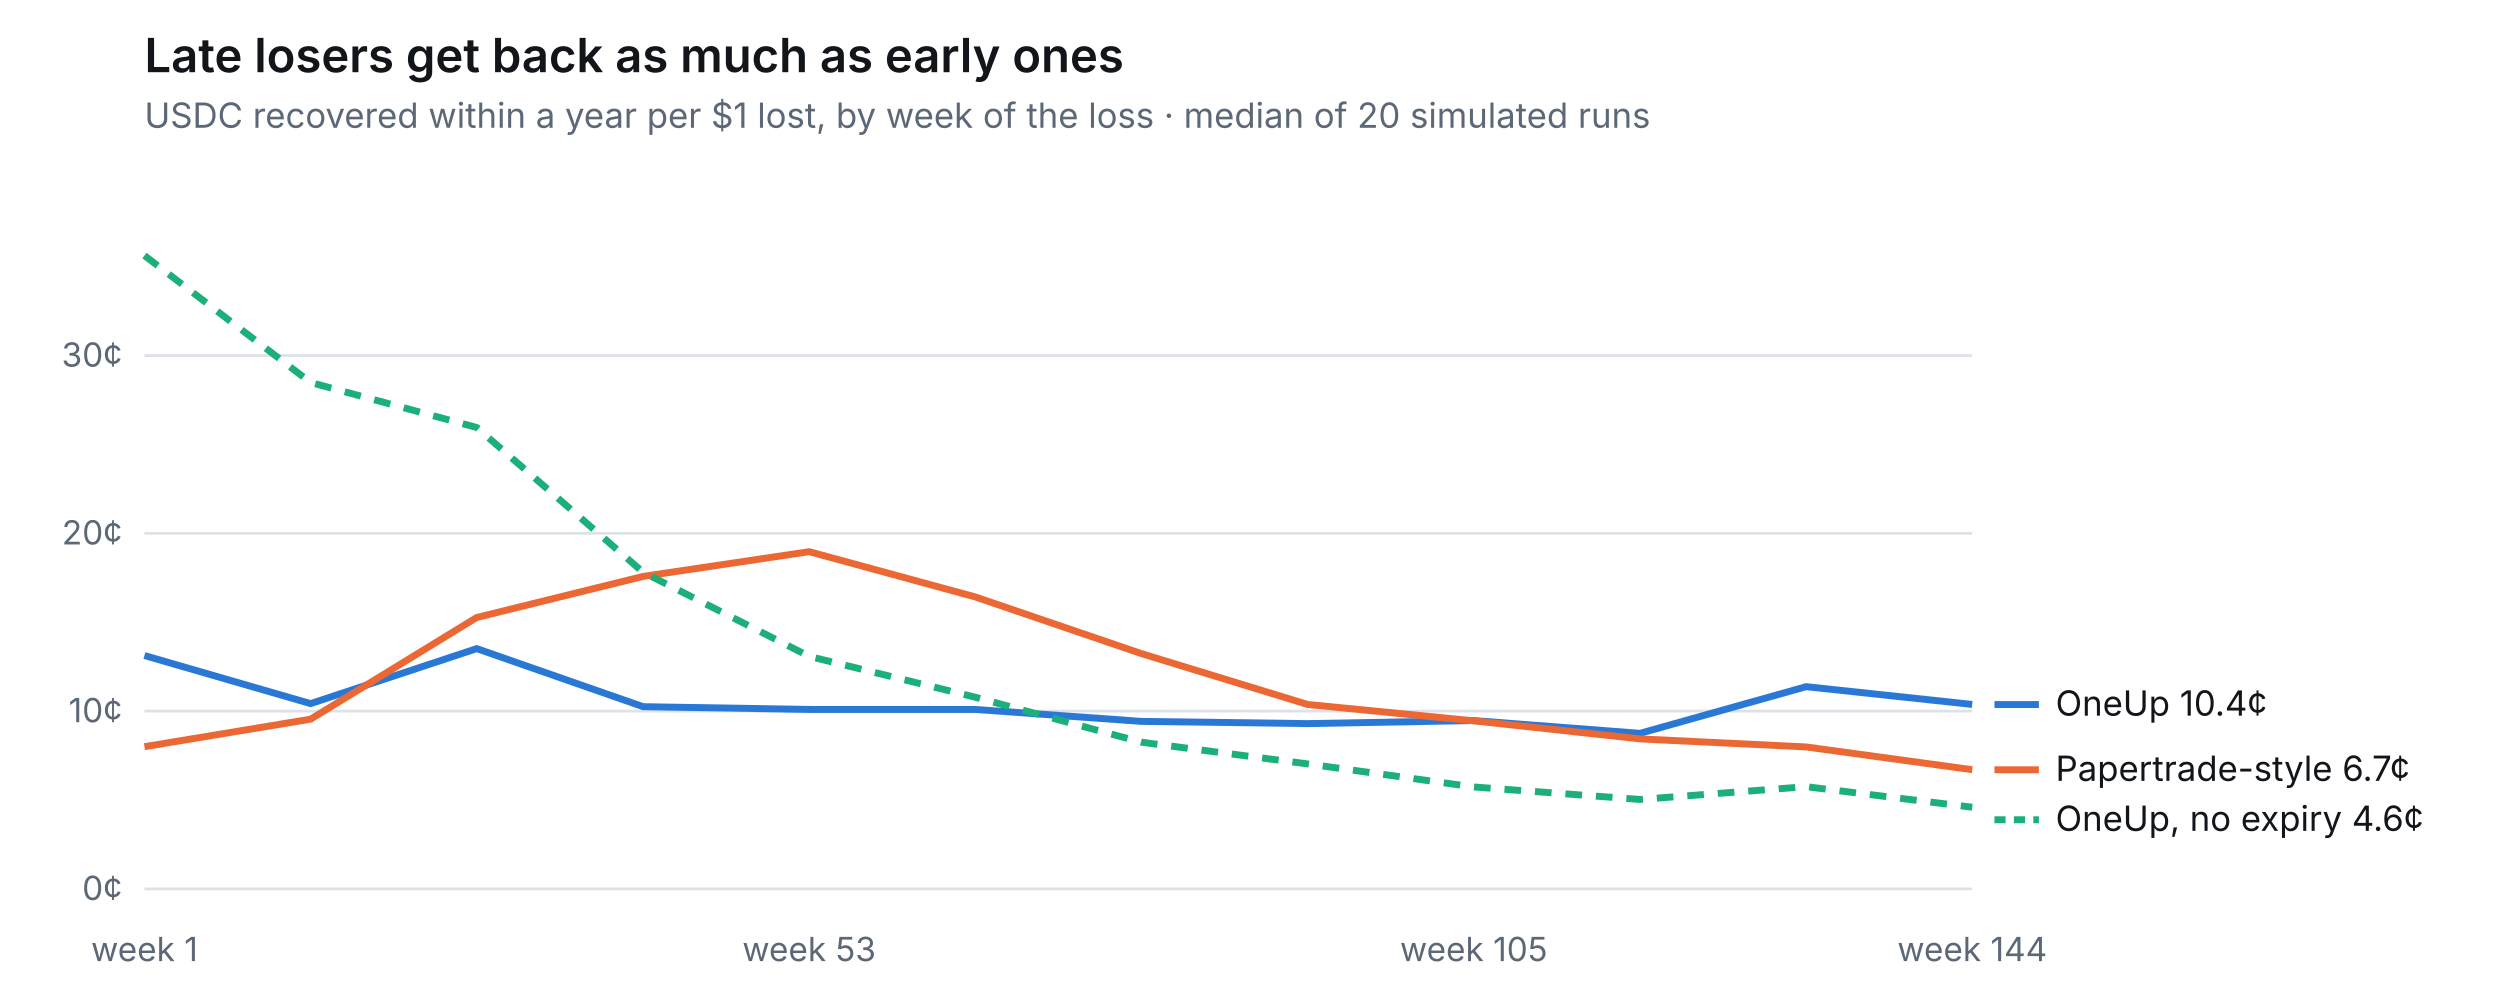
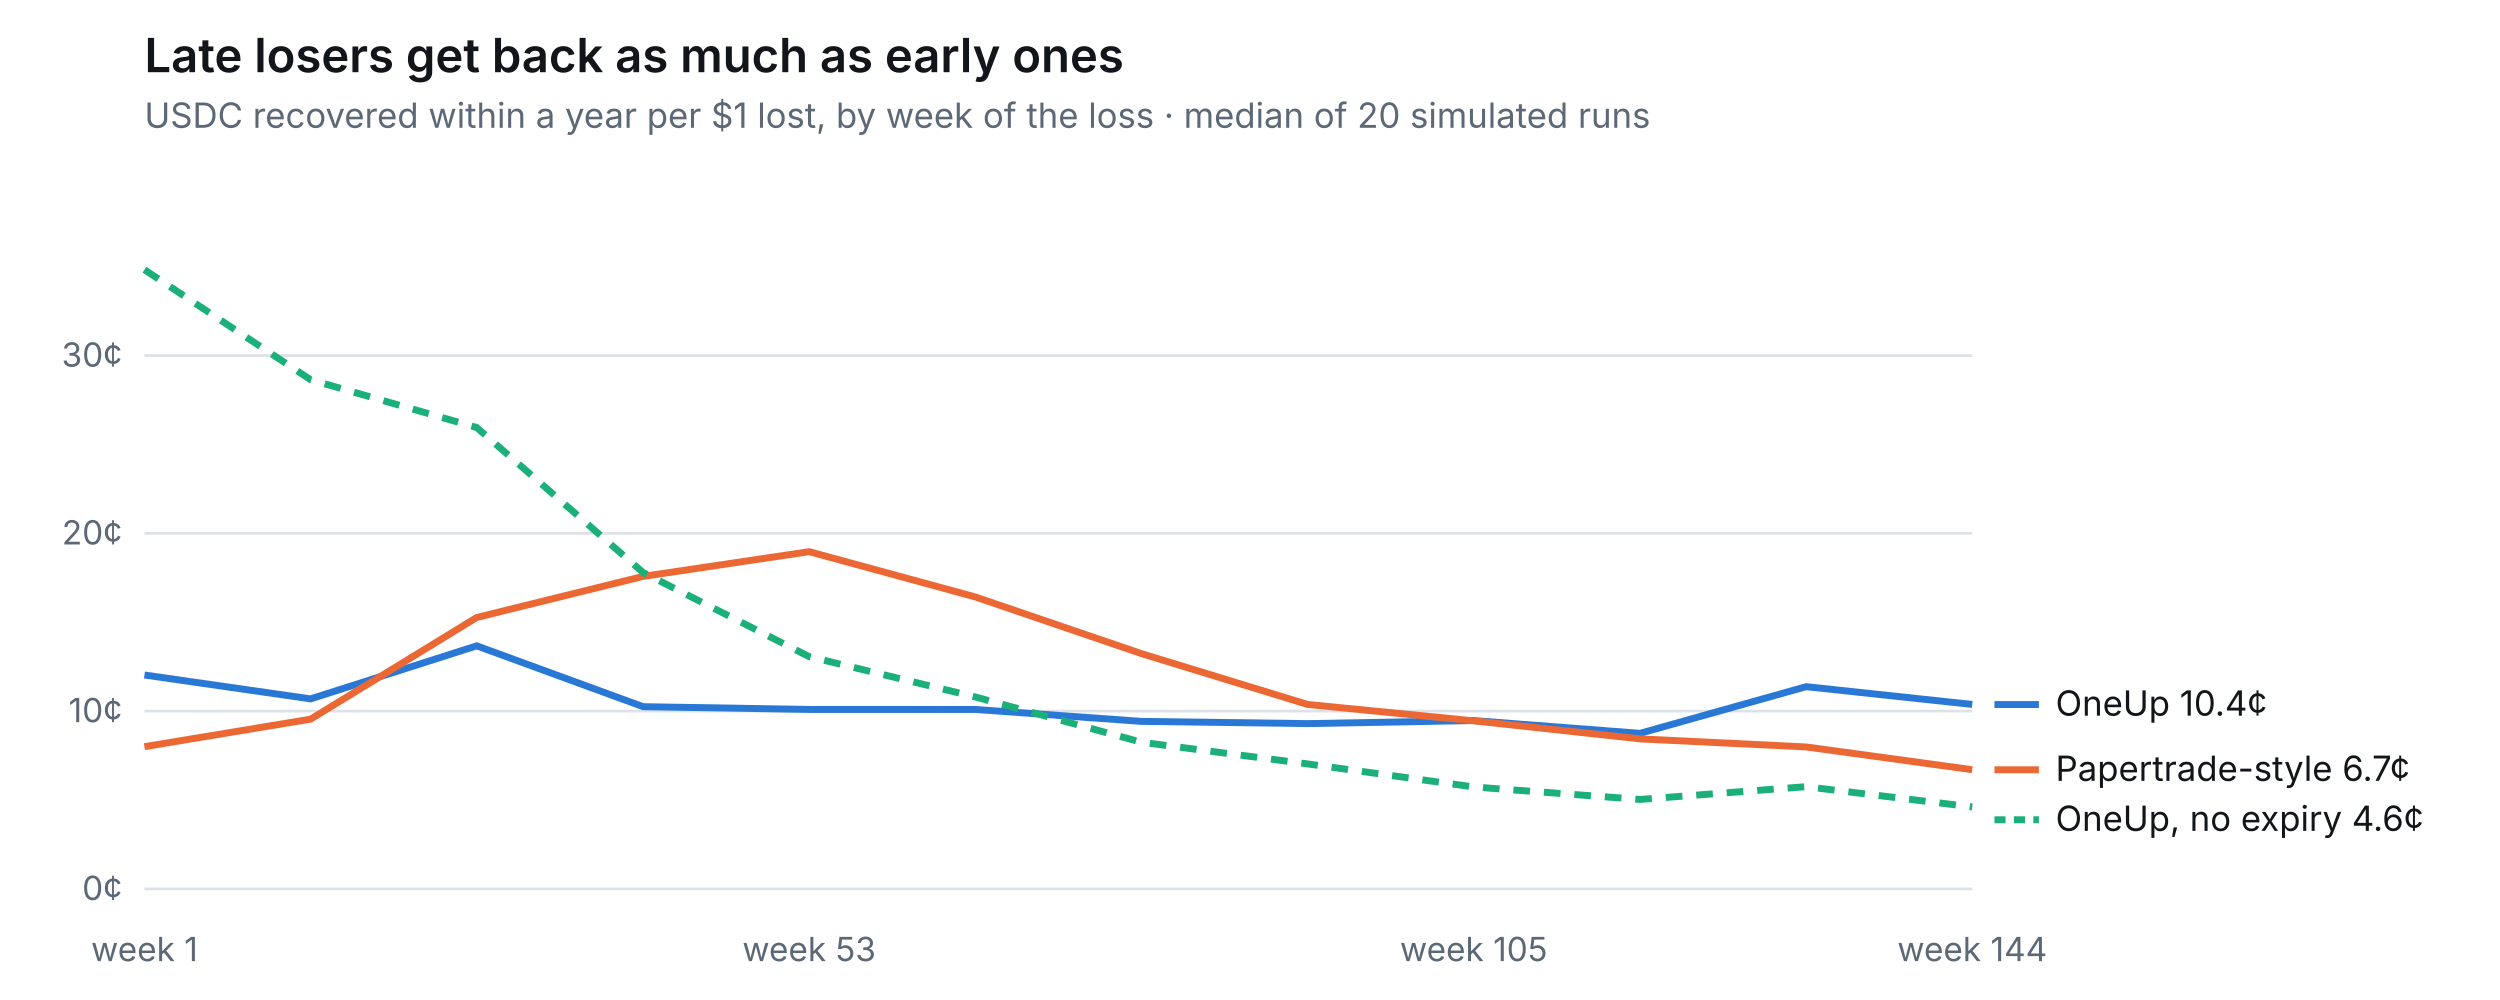
<svg xmlns="http://www.w3.org/2000/svg" viewBox="0 0 900 360" font-family="system-ui, -apple-system, Segoe UI, sans-serif">
  <rect width="900" height="360" fill="#ffffff" />
  <text x="52" y="26" font-size="17" font-weight="600" fill="#12161b">Late losers get back as much as early ones</text>
  <text x="52" y="46" font-size="12.5" fill="#5d6877">USDC recovered within a year per $1 lost, by week of the loss · median of 20 simulated runs</text>
  <line x1="52" x2="710" y1="320" y2="320" stroke="#dde2e8" />
  <text x="44" y="324" font-size="12" text-anchor="end" fill="#5d6877">0¢</text>
  <line x1="52" x2="710" y1="256" y2="256" stroke="#dde2e8" />
  <text x="44" y="260" font-size="12" text-anchor="end" fill="#5d6877">10¢</text>
  <line x1="52" x2="710" y1="192" y2="192" stroke="#dde2e8" />
  <text x="44" y="196" font-size="12" text-anchor="end" fill="#5d6877">20¢</text>
  <line x1="52" x2="710" y1="128" y2="128" stroke="#dde2e8" />
  <text x="44" y="132" font-size="12" text-anchor="end" fill="#5d6877">30¢</text>
  <text x="52" y="346" font-size="12" text-anchor="middle" fill="#5d6877">week 1</text>
  <text x="291.273" y="346" font-size="12" text-anchor="middle" fill="#5d6877">week 53</text>
  <text x="530.545" y="346" font-size="12" text-anchor="middle" fill="#5d6877">week 105</text>
  <text x="710" y="346" font-size="12" text-anchor="middle" fill="#5d6877">week 144</text>
-   <path d="M52.0 236.0 L111.8 253.3 L171.6 233.5 L231.5 254.4 L291.3 255.4 L351.1 255.4 L410.9 259.7 L470.7 260.5 L530.5 259.4 L590.4 264.0 L650.2 247.2 L710.0 253.6" fill="none" stroke="#2a78d6" stroke-width="2.5" />
+   <path d="M52.0 243.0 L111.8 251.6 L171.6 232.5 L231.5 254.4 L291.3 255.4 L351.1 255.4 L410.9 259.7 L470.7 260.5 L530.5 259.4 L590.4 264.0 L650.2 247.2 L710.0 253.6" fill="none" stroke="#2a78d6" stroke-width="2.5" />
  <path d="M52.0 268.8 L111.8 258.9 L171.6 222.3 L231.5 207.5 L291.3 198.6 L351.1 214.9 L410.9 235.3 L470.7 253.6 L530.5 259.5 L590.4 266.0 L650.2 268.9 L710.0 277.1" fill="none" stroke="#eb6834" stroke-width="2.5" />
-   <path d="M52.0 92.0 L111.8 137.7 L171.6 153.9 L231.5 206.0 L291.3 236.3 L351.1 251.0 L410.9 267.2 L470.7 275.0 L530.5 283.3 L590.4 287.8 L650.2 283.2 L710.0 290.6" fill="none" stroke="#1baf7a" stroke-width="2.5" stroke-dasharray="6 5" />
+   <path d="M52.0 97.1 L111.8 136.7 L171.6 153.9 L231.5 206.1 L291.3 236.4 L351.1 250.9 L410.9 267.2 L470.7 275.0 L530.5 283.3 L590.4 287.8 L650.2 283.2 L710.0 290.5" fill="none" stroke="#1baf7a" stroke-width="2.5" stroke-dasharray="6 5" />
  <line x1="718" x2="734" y1="253.637" y2="253.637" stroke="#2a78d6" stroke-width="2.5" />
  <text x="740" y="257.637" font-size="12.5" fill="#12161b">OneUp 10.4¢</text>
  <line x1="718" x2="734" y1="277.116" y2="277.116" stroke="#eb6834" stroke-width="2.5" />
  <text x="740" y="281.116" font-size="12.5" fill="#12161b">Papertrade-style 6.7¢</text>
  <line x1="718" x2="734" y1="295.116" y2="295.116" stroke="#1baf7a" stroke-width="2.5" stroke-dasharray="4 3" />
  <text x="740" y="299.116" font-size="12.5" fill="#12161b">OneUp, no expiry 4.6¢</text>
</svg>
